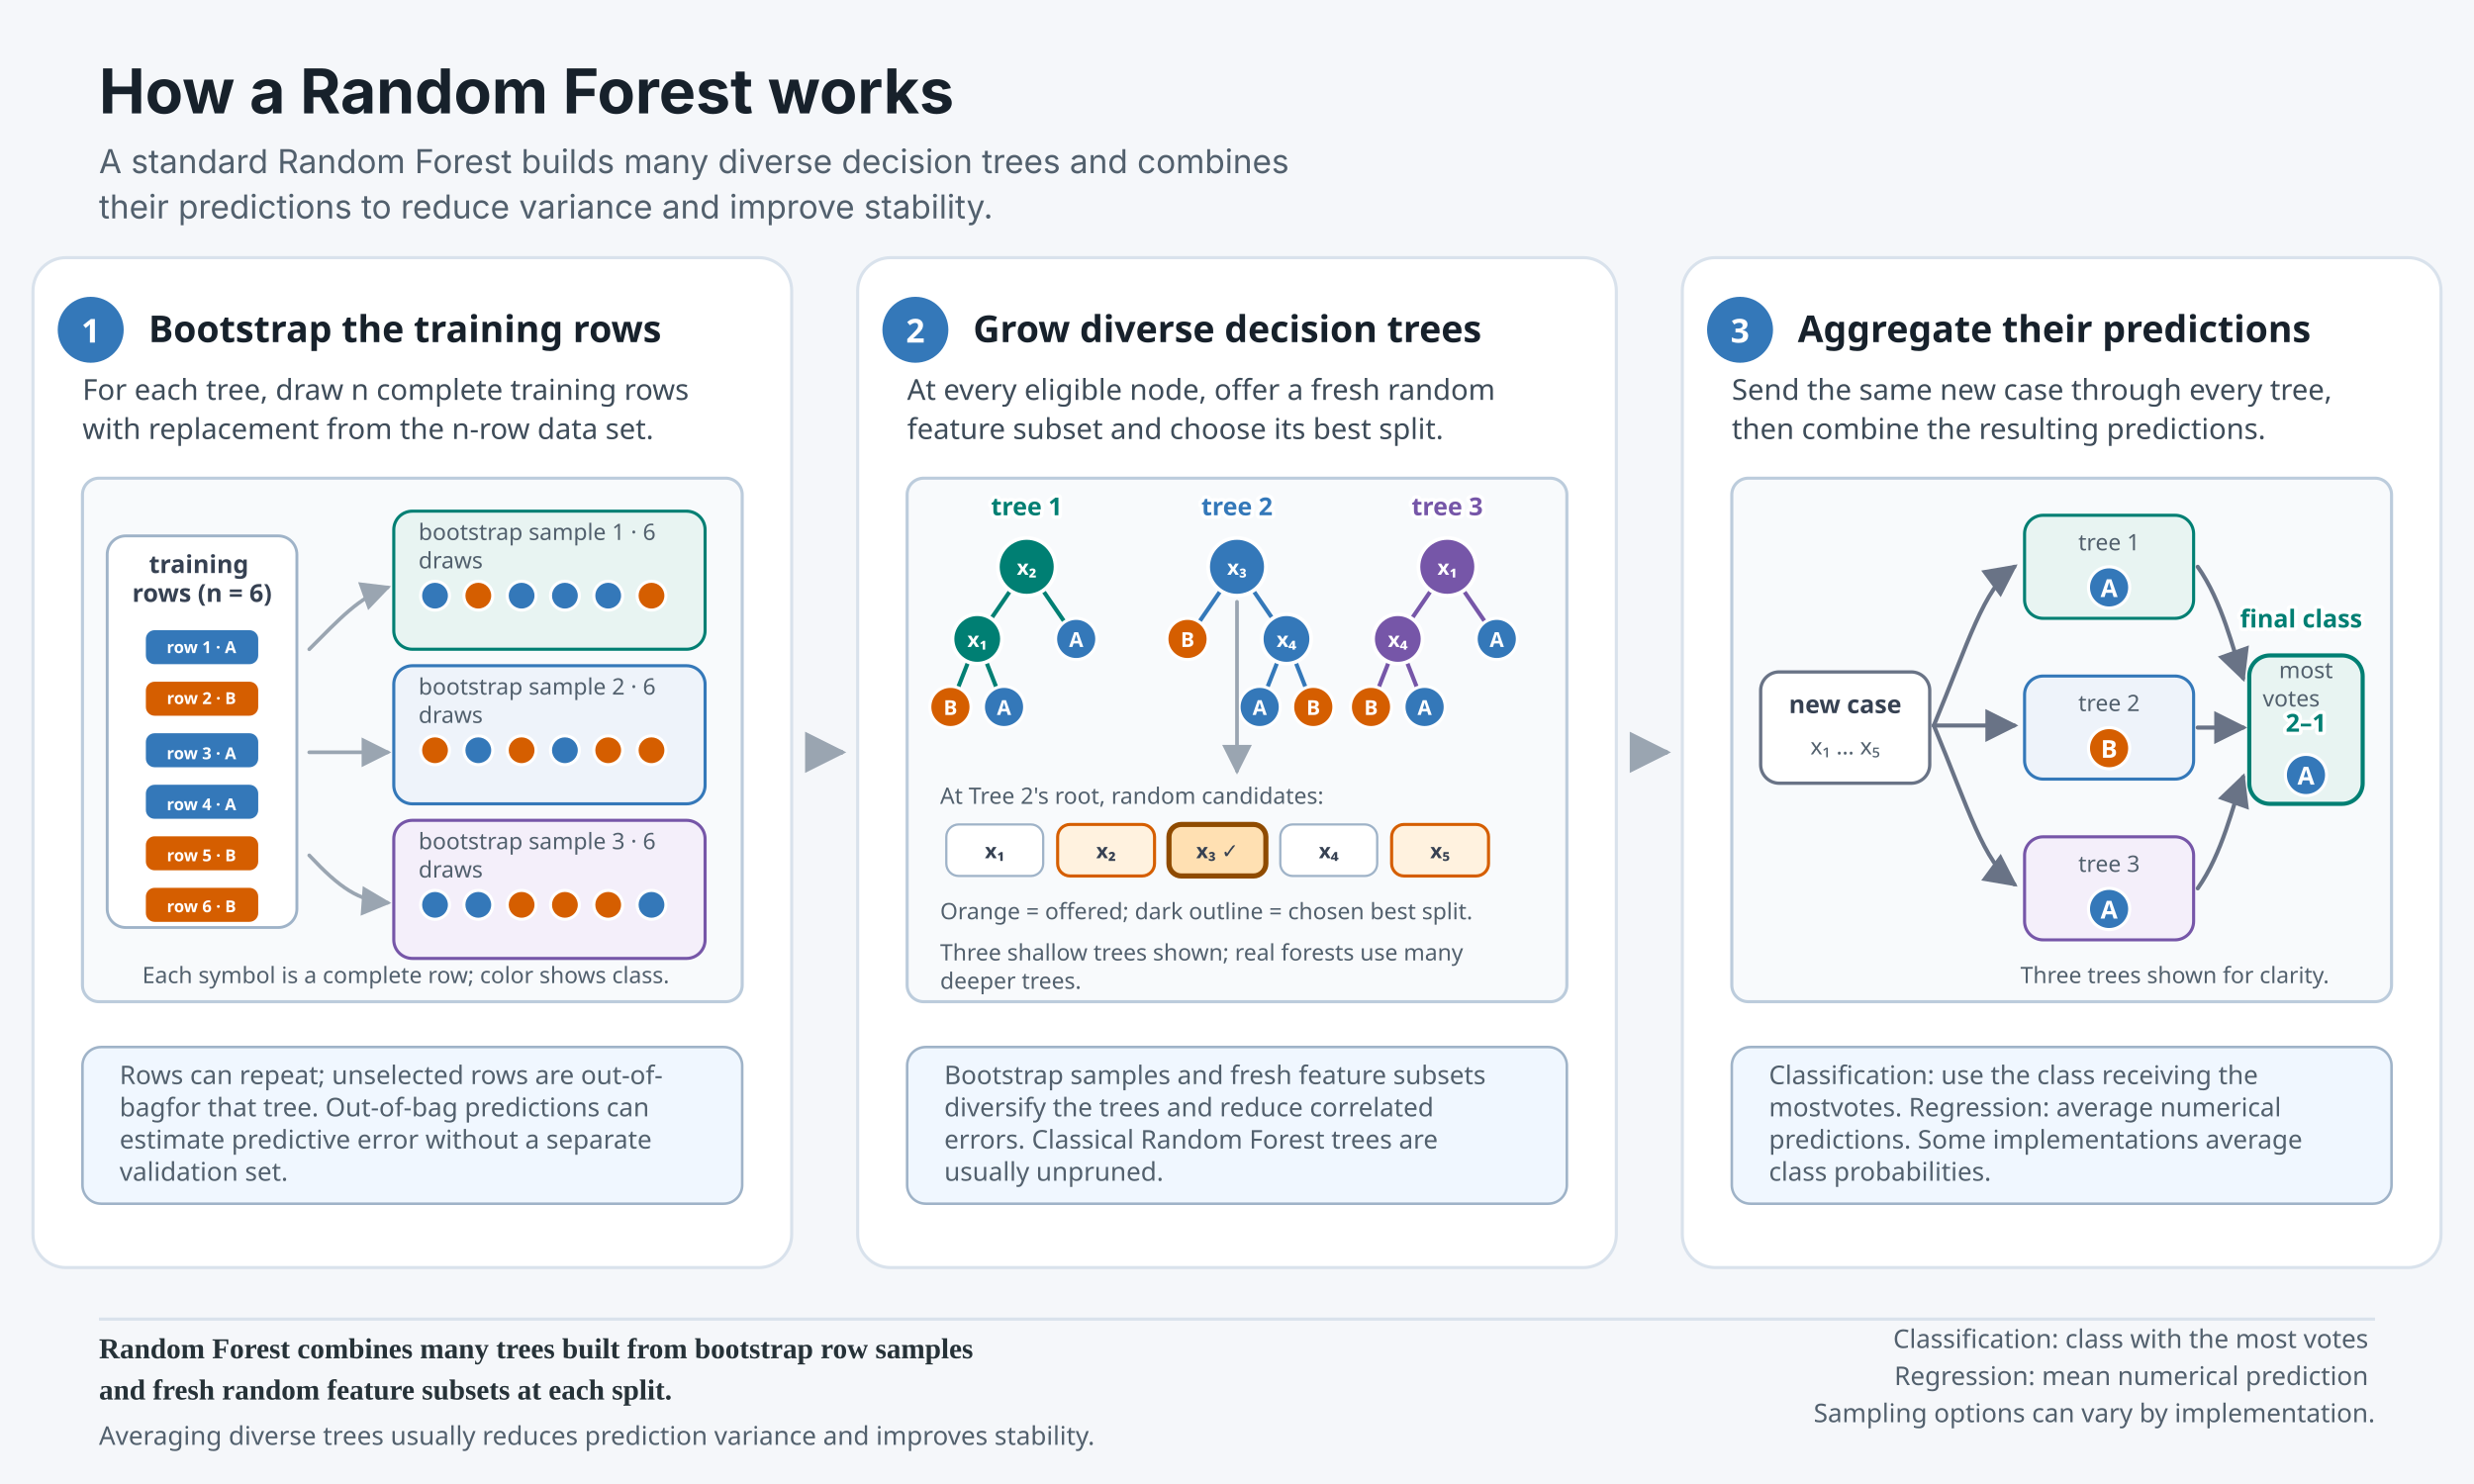
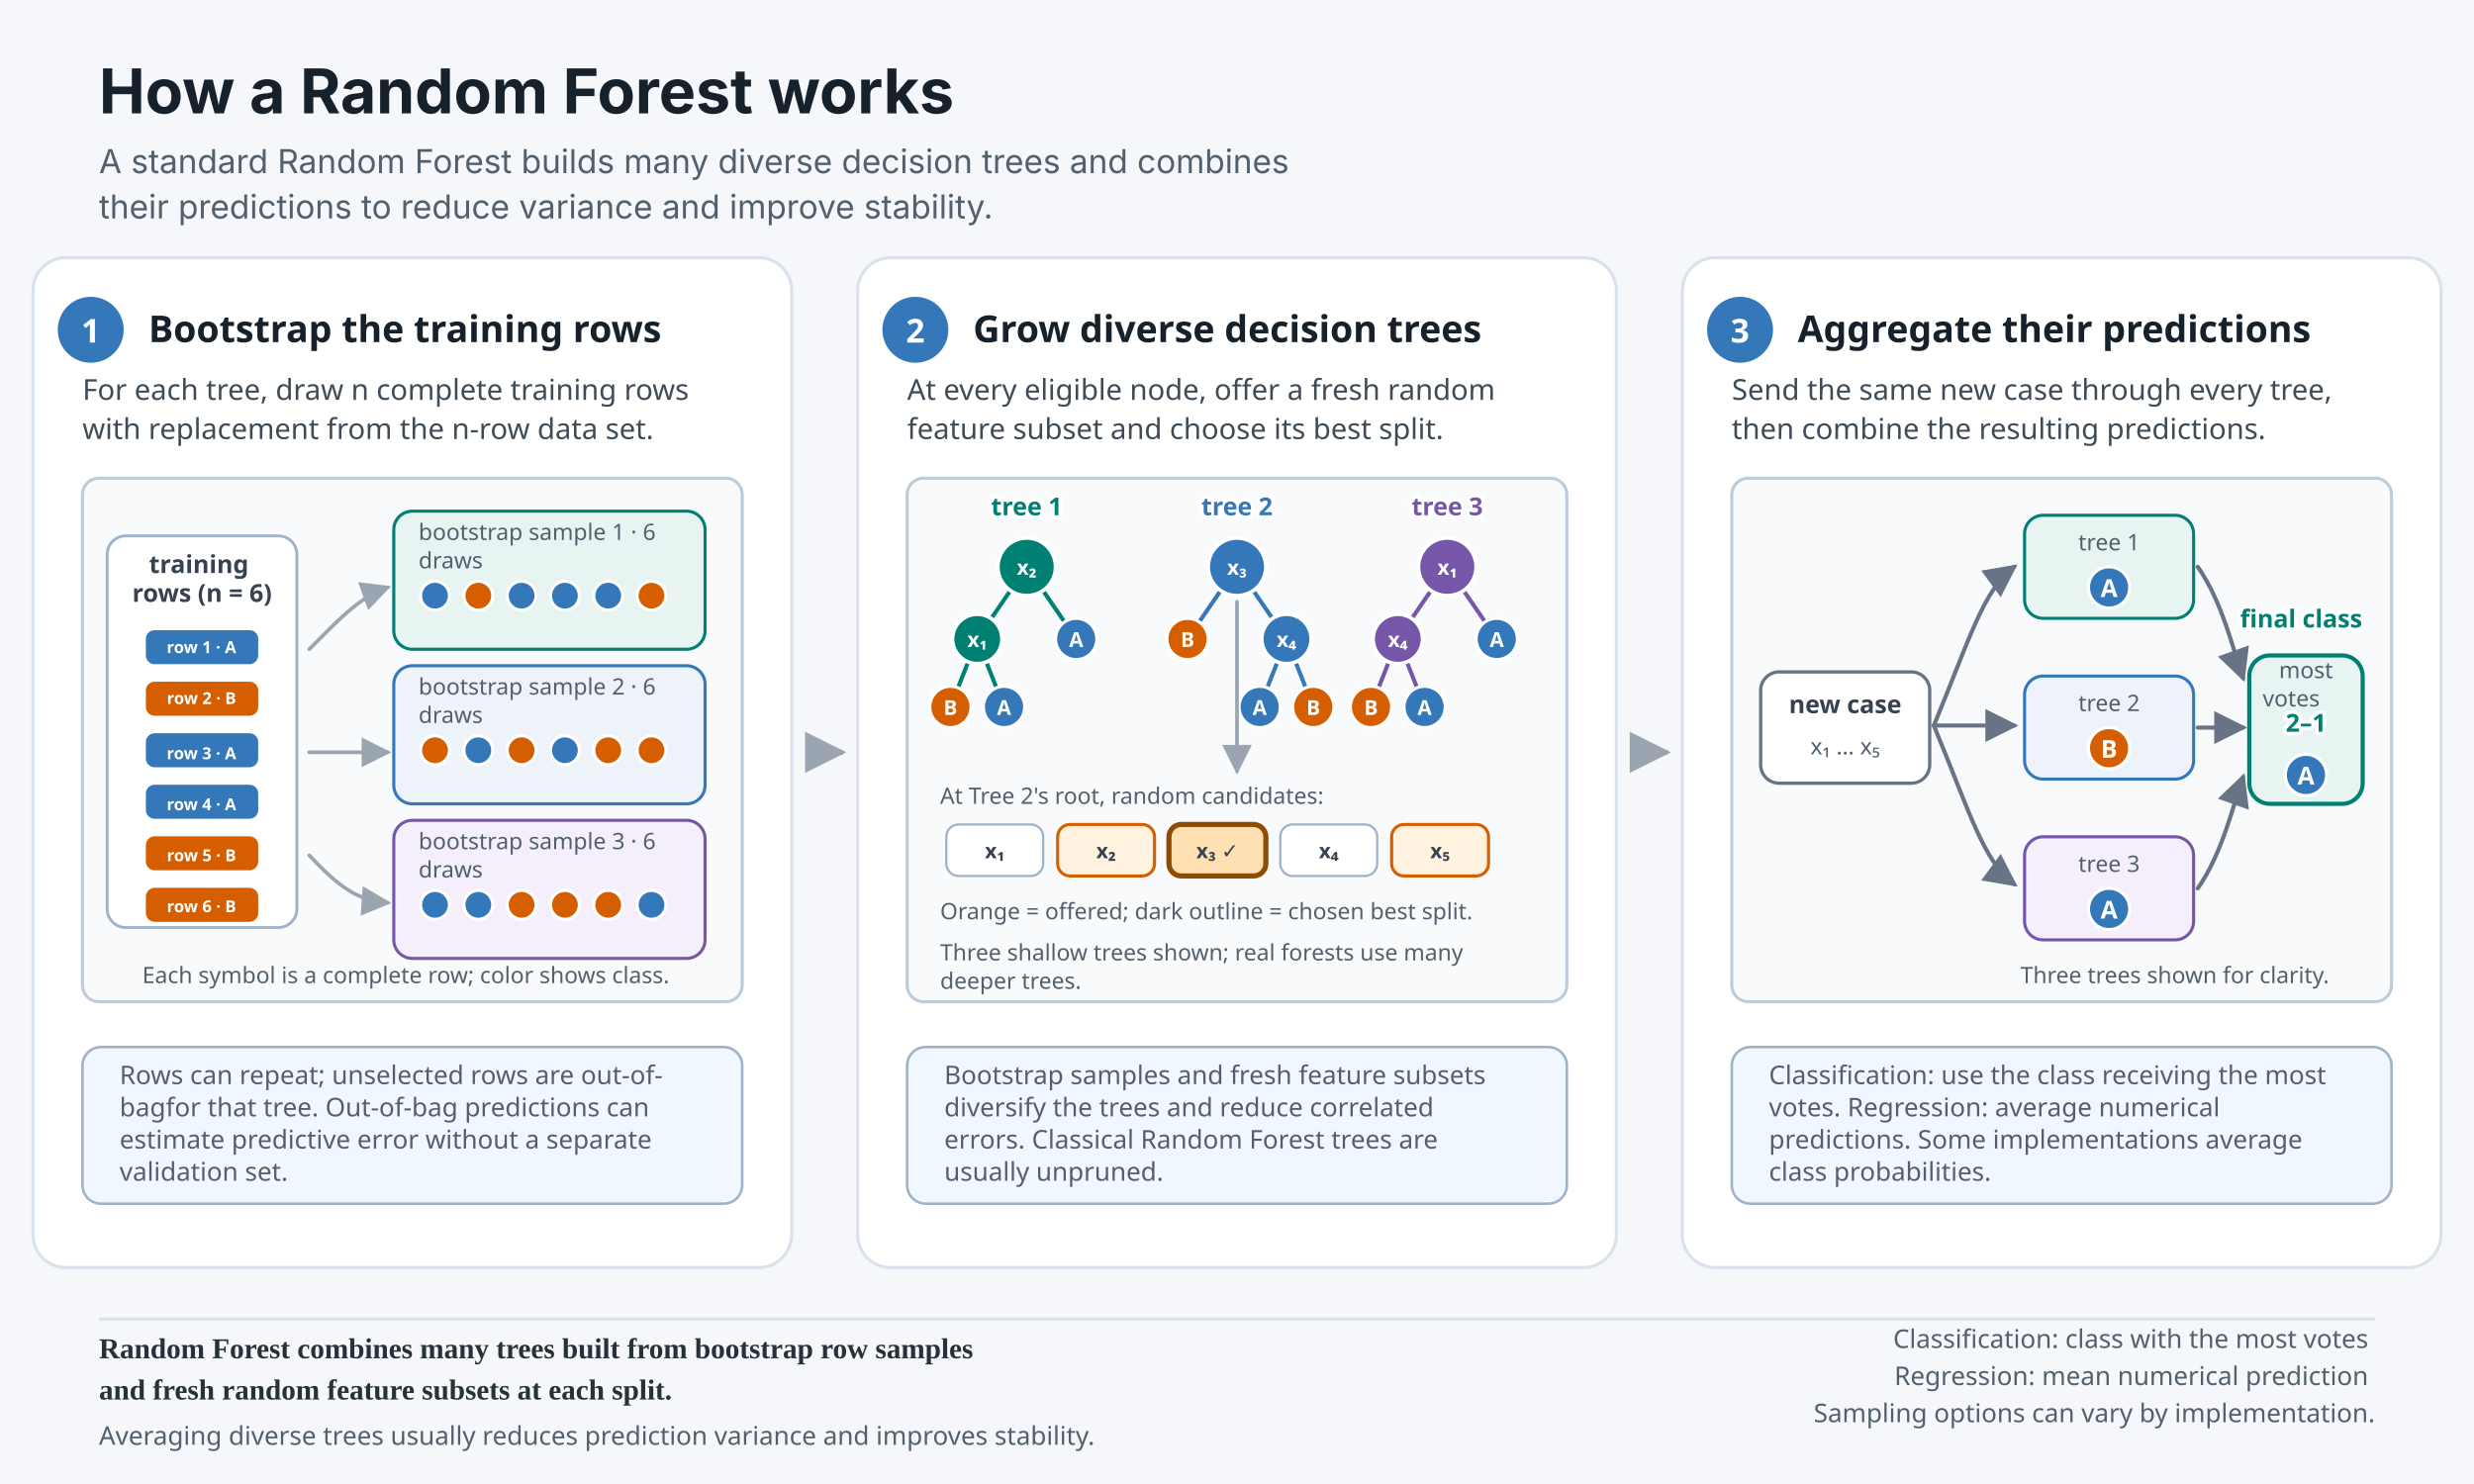
<svg xmlns="http://www.w3.org/2000/svg" width="1200" height="720" viewBox="0 0 1200 720" role="img" aria-labelledby="svg-title svg-desc" version="1.1" id="svg103">
  <defs id="defs4">
    <style id="style1">
.title{font:700 30px system-ui,-apple-system,BlinkMacSystemFont,"Segoe UI",sans-serif;fill:#17212b}.subtitle{font:400 16px system-ui,-apple-system,BlinkMacSystemFont,"Segoe UI",sans-serif;fill:#52606d}.step-number{font:700 16px system-ui,sans-serif;fill:#fff;text-anchor:middle;dominant-baseline:central}.step-title{font:700 18px system-ui,sans-serif;fill:#17212b}.body{font:400 14px system-ui,sans-serif;fill:#3e4c59}.small{font:400 12.5px system-ui,sans-serif;fill:#52606d}.tiny{font:400 11px system-ui,sans-serif;fill:#52606d}.direct{font:700 12px system-ui,sans-serif;paint-order:stroke fill;stroke:#fff;stroke-width:3.5px;stroke-linejoin:round}.node{font:700 10px system-ui,sans-serif;fill:#fff;text-anchor:middle;dominant-baseline:central}.chiptext{font:700 10px system-ui,sans-serif;fill:#364152;text-anchor:middle;dominant-baseline:central}.vote{font:700 12px system-ui,sans-serif;fill:#fff;text-anchor:middle;dominant-baseline:central}.formula{font:600 14px Georgia,"Times New Roman",serif;fill:#263238}.panel{fill:#fff;stroke:#d9e2ec;stroke-width:1.5}.plot{fill:#f8fafc;stroke:#bcccdc;stroke-width:1.5}.callout{fill:#f0f7ff;stroke:#9fb3c8;stroke-width:1.25}.card{fill:#fff;stroke:#9fb3c8;stroke-width:1.4}.sample1{fill:#e8f4f2;stroke:#007f73;stroke-width:1.5}.sample2{fill:#eef3fa;stroke:#3478b9;stroke-width:1.5}.sample3{fill:#f4effa;stroke:#7656a8;stroke-width:1.5}.a{fill:#3478b9;stroke:#fff;stroke-width:1.5}.b{fill:#d55e00;stroke:#fff;stroke-width:1.5}.t1{fill:#007f73;stroke:#fff;stroke-width:1.8}.t2{fill:#3478b9;stroke:#fff;stroke-width:1.8}.t3{fill:#7656a8;stroke:#fff;stroke-width:1.8}.l1{stroke:#007f73;stroke-width:2}.l2{stroke:#3478b9;stroke-width:2}.l3{stroke:#7656a8;stroke-width:2}.chip{fill:#fff;stroke:#9fb3c8;stroke-width:1.1}.candidate{fill:#fff2df;stroke:#d55e00;stroke-width:1.5}.chosen{fill:#ffe0b2;stroke:#8f4b00;stroke-width:2.5}.final{fill:#e8f4f2;stroke:#007f73;stroke-width:2}.connector{fill:none;stroke:#9aa5b1;stroke-width:1.8;stroke-linecap:round}.arrow{fill:none;stroke:#9aa5b1;stroke-width:2.5;stroke-linecap:round}.flow{fill:none;stroke:#697386;stroke-width:2;stroke-linecap:round}
</style>
    <marker id="ah" markerWidth="8" markerHeight="8" refX="7" refY="4" orient="auto">
      <path d="M0,0 L8,4 L0,8 Z" fill="#9aa5b1" id="path1" />
    </marker>
    <marker id="fh" markerWidth="8" markerHeight="8" refX="7" refY="4" orient="auto">
      <path d="M0,0 L8,4 L0,8 Z" fill="#697386" id="path2" />
    </marker>
    <clipPath id="c1">
      <rect x="40" y="232" width="320" height="254" rx="8" id="rect2" />
    </clipPath>
    <clipPath id="c2">
      <rect x="440" y="232" width="320" height="254" rx="8" id="rect3" />
    </clipPath>
    <clipPath id="c3">
      <rect x="840" y="232" width="320" height="254" rx="8" id="rect4" />
    </clipPath>
  </defs>
  <rect width="1200" height="720" fill="#f5f7fa" id="rect5" />
  <text x="48" y="55" class="title" id="text5">How a Random Forest works</text>
  <text x="48" y="84" class="subtitle" id="text6">
    <tspan x="48" id="tspan5">A standard Random Forest builds many diverse decision trees and combines</tspan>
    <tspan x="48" dy="22" id="tspan6">their predictions to reduce variance and improve stability.</tspan>
  </text>
  <rect x="16" y="125" width="368" height="490" rx="16" class="panel" id="rect6" />
  <rect x="416" y="125" width="368" height="490" rx="16" class="panel" id="rect7" />
  <rect x="816" y="125" width="368" height="490" rx="16" class="panel" id="rect8" />
  <path d="M392 365 H408" class="arrow" marker-end="url(#ah)" id="path8" />
  <path d="M792 365 H808" class="arrow" marker-end="url(#ah)" id="path9" />
  <circle cx="44" cy="160" r="16" fill="#3478b9" id="circle9" />
  <text x="44" y="160" class="step-number" id="text9">1</text>
  <text x="72" y="166" class="step-title" id="text10">Bootstrap the training rows</text>
  <text x="40" y="194" class="body" id="text11">
    <tspan x="40" id="tspan10">For each tree, draw n complete training rows</tspan>
    <tspan x="40" dy="19" id="tspan11">with replacement from the n-row data set.</tspan>
  </text>
  <rect x="40" y="232" width="320" height="254" rx="8" class="plot" id="rect11" />
  <g clip-path="url(#c1)" id="g39">
    <rect x="52" y="260" width="92" height="190" rx="9" class="card" id="rect12" />
    <text x="98" y="278" class="direct" fill="#364152" text-anchor="middle" id="text13">
      <tspan x="98" id="tspan12">training</tspan>
      <tspan x="98" dy="14" id="tspan13">rows (n = 6)</tspan>
    </text>
    <g id="g19">
      <rect x="70" y="305" width="56" height="18" rx="5" class="a" id="rect13" />
      <text x="97.706" y="313.747" class="vote" id="text14" style="font-style:normal;font-variant:normal;font-weight:700;font-stretch:normal;font-size:12px;line-height:normal;font-family:system-ui, sans-serif;-inkscape-font-specification:'system-ui, sans-serif, Bold';font-variant-ligatures:normal;font-variant-caps:normal;font-variant-numeric:normal;font-variant-east-asian:normal;dominant-baseline:central;text-anchor:middle;fill:#ffffff;stroke-width:0.99">
        <tspan style="font-style:normal;font-variant:normal;font-weight:bold;font-stretch:normal;font-size:8px;font-family:Sans;-inkscape-font-specification:'Sans, Bold';font-variant-ligatures:normal;font-variant-caps:normal;font-variant-numeric:normal;font-variant-east-asian:normal" id="tspan104">row 1 · A</tspan>
      </text>
      <rect x="70" y="330" width="56" height="18" rx="5" class="b" id="rect14" />
      <text x="97.706" y="338.497" class="vote" id="text15" style="font-style:normal;font-variant:normal;font-weight:700;font-stretch:normal;font-size:12px;line-height:normal;font-family:system-ui, sans-serif;dominant-baseline:central;text-anchor:middle;fill:#ffffff;stroke-width:0.99">
        <tspan style="font-style:normal;font-variant:normal;font-weight:bold;font-stretch:normal;font-size:8px;font-family:Sans;-inkscape-font-specification:'Sans, Bold';font-variant-ligatures:normal;font-variant-caps:normal;font-variant-numeric:normal;font-variant-east-asian:normal" id="tspan105">row 2 · B</tspan>
      </text>
      <rect x="70" y="355" width="56" height="18" rx="5" class="a" id="rect15" />
      <text x="97.706" y="365.247" class="vote" id="text16" style="font-style:normal;font-variant:normal;font-weight:700;font-stretch:normal;font-size:12px;line-height:normal;font-family:system-ui, sans-serif;dominant-baseline:central;text-anchor:middle;fill:#ffffff;stroke-width:0.99">
        <tspan style="font-style:normal;font-variant:normal;font-weight:bold;font-stretch:normal;font-size:8px;font-family:Sans;-inkscape-font-specification:'Sans, Bold';font-variant-ligatures:normal;font-variant-caps:normal;font-variant-numeric:normal;font-variant-east-asian:normal" id="tspan106">row 3 · A</tspan>
      </text>
      <rect x="70" y="380" width="56" height="18" rx="5" class="a" id="rect16" />
      <text x="97.706" y="389.998" class="vote" id="text17" style="font-style:normal;font-variant:normal;font-weight:700;font-stretch:normal;font-size:12px;line-height:normal;font-family:system-ui, sans-serif;dominant-baseline:central;text-anchor:middle;fill:#ffffff;stroke-width:0.99">
        <tspan style="font-style:normal;font-variant:normal;font-weight:bold;font-stretch:normal;font-size:8px;font-family:Sans;-inkscape-font-specification:'Sans, Bold';font-variant-ligatures:normal;font-variant-caps:normal;font-variant-numeric:normal;font-variant-east-asian:normal" id="tspan107">row 4 · A</tspan>
      </text>
      <rect x="70" y="405" width="56" height="18" rx="5" class="b" id="rect17" />
      <text x="97.706" y="414.748" class="vote" id="text18" style="font-style:normal;font-variant:normal;font-weight:700;font-stretch:normal;font-size:12px;line-height:normal;font-family:system-ui, sans-serif;dominant-baseline:central;text-anchor:middle;fill:#ffffff;stroke-width:0.99">
        <tspan style="font-style:normal;font-variant:normal;font-weight:bold;font-stretch:normal;font-size:8px;font-family:Sans;-inkscape-font-specification:'Sans, Bold';font-variant-ligatures:normal;font-variant-caps:normal;font-variant-numeric:normal;font-variant-east-asian:normal" id="tspan108">row 5 · B</tspan>
      </text>
      <rect x="70" y="430" width="56" height="18" rx="5" class="b" id="rect18" />
      <text x="97.706" y="439.498" class="vote" id="text19" style="font-style:normal;font-variant:normal;font-weight:700;font-stretch:normal;font-size:12px;line-height:normal;font-family:system-ui, sans-serif;dominant-baseline:central;text-anchor:middle;fill:#ffffff;stroke-width:0.99">
        <tspan style="font-style:normal;font-variant:normal;font-weight:bold;font-stretch:normal;font-size:8px;font-family:Sans;-inkscape-font-specification:'Sans, Bold';font-variant-ligatures:normal;font-variant-caps:normal;font-variant-numeric:normal;font-variant-east-asian:normal" id="tspan109">row 6 · B</tspan>
      </text>
    </g>
    <path d="M150 315 C165 300,174 290,188 285" class="connector" marker-end="url(#ah)" id="path19" />
    <path d="M150 365 H188" class="connector" marker-end="url(#ah)" id="path20" />
    <path d="M150 415 C165 431,174 437,188 438" class="connector" marker-end="url(#ah)" id="path21" />
    <rect x="191" y="248" width="151" height="67" rx="9" class="sample1" id="rect21" />
    <text x="203" y="266" class="tiny" id="text21" style="font-style:normal;font-variant:normal;font-weight:400;font-stretch:normal;font-size:11px;line-height:normal;font-family:system-ui, sans-serif;white-space:pre;inline-size:135.923" transform="translate(0,-4)" xml:space="preserve">
-       <tspan x="203" y="266" id="tspan1">bootstrap sample 1 · 6 </tspan>
-       <tspan x="203" y="279.75" id="tspan2">draws</tspan>
+       <tspan x="203" y="266" id="tspan30">bootstrap sample 1 · 6 </tspan>
+       <tspan x="203" y="279.75" id="tspan31">draws</tspan>
    </text>
    <g class="a" id="g24">
      <circle cx="211" cy="289" r="7" id="circle21" />
      <circle cx="253" cy="289" r="7" id="circle22" />
      <circle cx="274" cy="289" r="7" id="circle23" />
      <circle cx="295" cy="289" r="7" id="circle24" />
    </g>
    <g class="b" id="g26">
      <circle cx="232" cy="289" r="7" id="circle25" />
      <circle cx="316" cy="289" r="7" id="circle26" />
    </g>
    <rect x="191" y="323" width="151" height="67" rx="9" class="sample2" id="rect26" />
    <text x="203" y="341" class="tiny" id="text26" style="font-style:normal;font-variant:normal;font-weight:400;font-stretch:normal;font-size:11px;line-height:normal;font-family:system-ui, sans-serif;white-space:pre;inline-size:132.354" transform="translate(0,-4)" xml:space="preserve">
-       <tspan x="203" y="341" id="tspan3">bootstrap sample 2 · 6 </tspan>
-       <tspan x="203" y="354.75" id="tspan4">draws</tspan>
+       <tspan x="203" y="341" id="tspan32">bootstrap sample 2 · 6 </tspan>
+       <tspan x="203" y="354.75" id="tspan33">draws</tspan>
    </text>
    <g class="a" id="g28">
      <circle cx="232" cy="364" r="7" id="circle27" />
      <circle cx="274" cy="364" r="7" id="circle28" />
    </g>
    <g class="b" id="g32">
      <circle cx="211" cy="364" r="7" id="circle29" />
      <circle cx="253" cy="364" r="7" id="circle30" />
      <circle cx="295" cy="364" r="7" id="circle31" />
      <circle cx="316" cy="364" r="7" id="circle32" />
    </g>
    <rect x="191" y="398" width="151" height="67" rx="9" class="sample3" id="rect32" />
    <text x="203" y="416" class="tiny" id="text32" style="font-style:normal;font-variant:normal;font-weight:400;font-stretch:normal;font-size:11px;line-height:normal;font-family:system-ui, sans-serif;white-space:pre;inline-size:137.707" transform="translate(0,-4)" xml:space="preserve">
-       <tspan x="203" y="416" id="tspan7">bootstrap sample 3 · 6 </tspan>
-       <tspan x="203" y="429.75" id="tspan8">draws</tspan>
+       <tspan x="203" y="416" id="tspan34">bootstrap sample 3 · 6 </tspan>
+       <tspan x="203" y="429.75" id="tspan35">draws</tspan>
    </text>
    <g class="a" id="g35">
      <circle cx="211" cy="439" r="7" id="circle33" />
      <circle cx="232" cy="439" r="7" id="circle34" />
      <circle cx="316" cy="439" r="7" id="circle35" />
    </g>
    <g class="b" id="g38">
      <circle cx="253" cy="439" r="7" id="circle36" />
      <circle cx="274" cy="439" r="7" id="circle37" />
      <circle cx="295" cy="439" r="7" id="circle38" />
    </g>
  </g>
  <text x="69" y="477" class="tiny" id="text39">Each symbol is a complete row; color shows class.</text>
  <rect x="40" y="508" width="320" height="76" rx="9" class="callout" id="rect39" />
  <text x="58" y="526" class="small" id="text41" style="font-style:normal;font-variant:normal;font-weight:400;font-stretch:normal;font-size:12.5px;line-height:normal;font-family:system-ui, sans-serif;white-space:pre;inline-size:293.441" xml:space="preserve">
-     <tspan x="58" y="526" id="tspan9">Rows can repeat; unselected rows are out-of-</tspan>
-     <tspan x="58" y="541.625" id="tspan14">bagfor that tree. Out-of-bag predictions can </tspan>
-     <tspan x="58" y="557.25" id="tspan15">estimate predictive error without a separate </tspan>
-     <tspan x="58" y="572.875" id="tspan16">validation set.</tspan>
+     <tspan x="58" y="526" id="tspan36">Rows can repeat; unselected rows are out-of-</tspan>
+     <tspan x="58" y="541.625" id="tspan37">bagfor that tree. Out-of-bag predictions can </tspan>
+     <tspan x="58" y="557.25" id="tspan38">estimate predictive error without a separate </tspan>
+     <tspan x="58" y="572.875" id="tspan39">validation set.</tspan>
  </text>
  <circle cx="444" cy="160" r="16" fill="#3478b9" id="circle41" />
  <text x="444" y="160" class="step-number" id="text42">2</text>
  <text x="472" y="166" class="step-title" id="text43">Grow diverse decision trees</text>
  <text x="440" y="194" class="body" id="text44">
    <tspan x="440" id="tspan43">At every eligible node, offer a fresh random</tspan>
    <tspan x="440" dy="19" id="tspan44">feature subset and choose its best split.</tspan>
  </text>
  <rect x="440" y="232" width="320" height="254" rx="8" class="plot" id="rect44" />
  <g clip-path="url(#c2)" id="g76">
    <text x="498" y="250" class="direct" fill="#007f73" text-anchor="middle" id="text45">tree 1</text>
    <text x="600" y="250" class="direct" fill="#3478b9" text-anchor="middle" id="text46">tree 2</text>
    <text x="702" y="250" class="direct" fill="#7656a8" text-anchor="middle" id="text47">tree 3</text>
    <g class="l1" id="g50">
      <line x1="498" y1="275" x2="474" y2="310" id="line47" />
      <line x1="498" y1="275" x2="522" y2="310" id="line48" />
      <line x1="474" y1="310" x2="461" y2="343" id="line49" />
      <line x1="474" y1="310" x2="487" y2="343" id="line50" />
    </g>
    <circle cx="498" cy="275" r="14" class="t1" id="circle50" />
    <text x="498" y="275" class="node" id="text50">x₂</text>
    <circle cx="474" cy="310" r="12" class="t1" id="circle51" />
    <text x="474" y="310" class="node" id="text51">x₁</text>
    <circle cx="522" cy="310" r="10" class="a" id="circle52" />
    <text x="522" y="310" class="node" id="text52">A</text>
    <circle cx="461" cy="343" r="10" class="b" id="circle53" />
    <text x="461" y="343" class="node" id="text53">B</text>
    <circle cx="487" cy="343" r="10" class="a" id="circle54" />
    <text x="487" y="343" class="node" id="text54">A</text>
    <g class="l2" id="g57">
      <line x1="600" y1="275" x2="576" y2="310" id="line54" />
      <line x1="600" y1="275" x2="624" y2="310" id="line55" />
      <line x1="624" y1="310" x2="611" y2="343" id="line56" />
      <line x1="624" y1="310" x2="637" y2="343" id="line57" />
    </g>
    <circle cx="600" cy="275" r="14" class="t2" id="circle57" />
    <text x="600" y="275" class="node" id="text57">x₃</text>
    <circle cx="576" cy="310" r="10" class="b" id="circle58" />
    <text x="576" y="310" class="node" id="text58">B</text>
    <circle cx="624" cy="310" r="12" class="t2" id="circle59" />
    <text x="624" y="310" class="node" id="text59">x₄</text>
    <circle cx="611" cy="343" r="10" class="a" id="circle60" />
    <text x="611" y="343" class="node" id="text60">A</text>
    <circle cx="637" cy="343" r="10" class="b" id="circle61" />
    <text x="637" y="343" class="node" id="text61">B</text>
    <g class="l3" id="g64">
      <line x1="702" y1="275" x2="678" y2="310" id="line61" />
      <line x1="702" y1="275" x2="726" y2="310" id="line62" />
      <line x1="678" y1="310" x2="665" y2="343" id="line63" />
      <line x1="678" y1="310" x2="691" y2="343" id="line64" />
    </g>
    <circle cx="702" cy="275" r="14" class="t3" id="circle64" />
    <text x="702" y="275" class="node" id="text64">x₁</text>
    <circle cx="678" cy="310" r="12" class="t3" id="circle65" />
    <text x="678" y="310" class="node" id="text65">x₄</text>
    <circle cx="726" cy="310" r="10" class="a" id="circle66" />
    <text x="726" y="310" class="node" id="text66">A</text>
    <circle cx="665" cy="343" r="10" class="b" id="circle67" />
    <text x="665" y="343" class="node" id="text67">B</text>
    <circle cx="691" cy="343" r="10" class="a" id="circle68" />
    <text x="691" y="343" class="node" id="text68">A</text>
    <path d="M600 292 V374" class="connector" marker-end="url(#ah)" id="path68" />
    <text x="456" y="390" class="tiny" id="text69">At Tree 2's root, random candidates:</text>
    <rect x="459" y="400" width="47" height="25" rx="6" class="chip" id="rect69" />
    <text x="482.5" y="412.5" class="chiptext" id="text70">x₁</text>
    <rect x="513" y="400" width="47" height="25" rx="6" class="candidate" id="rect70" />
    <text x="536.5" y="412.5" class="chiptext" id="text71">x₂</text>
    <rect x="567" y="400" width="47" height="25" rx="6" class="chosen" id="rect71" />
    <text x="590.5" y="412.5" class="chiptext" id="text72">x₃ ✓</text>
    <rect x="621" y="400" width="47" height="25" rx="6" class="chip" id="rect72" />
    <text x="644.5" y="412.5" class="chiptext" id="text73">x₄</text>
    <rect x="675" y="400" width="47" height="25" rx="6" class="candidate" id="rect73" />
    <text x="698.5" y="412.5" class="chiptext" id="text74">x₅</text>
    <text x="456" y="446" class="tiny" id="text75">Orange = offered; dark outline = chosen best split.</text>
    <text x="456" y="466" class="tiny" id="text76" style="font-style:normal;font-variant:normal;font-weight:400;font-stretch:normal;font-size:11px;line-height:normal;font-family:system-ui, sans-serif;white-space:pre;inline-size:307.785" xml:space="preserve">
-       <tspan x="456" y="466" id="tspan17">Three shallow trees shown; real forests use many </tspan>
-       <tspan x="456" y="479.75" id="tspan18">deeper trees.</tspan>
+       <tspan x="456" y="466" id="tspan40">Three shallow trees shown; real forests use many </tspan>
+       <tspan x="456" y="479.75" id="tspan41">deeper trees.</tspan>
    </text>
  </g>
  <rect x="440" y="508" width="320" height="76" rx="9" class="callout" id="rect76" />
  <text x="458" y="526" class="small" id="text78" style="font-style:normal;font-variant:normal;font-weight:400;font-stretch:normal;font-size:12.5px;line-height:normal;font-family:system-ui, sans-serif;white-space:pre;inline-size:299.302" xml:space="preserve">
-     <tspan x="458" y="526" id="tspan19">Bootstrap samples and fresh feature subsets </tspan>
-     <tspan x="458" y="541.625" id="tspan20">diversify the trees and reduce correlated </tspan>
-     <tspan x="458" y="557.25" id="tspan21">errors. Classical Random Forest trees are </tspan>
-     <tspan x="458" y="572.875" id="tspan22">usually unpruned.</tspan>
+     <tspan x="458" y="526" id="tspan42">Bootstrap samples and fresh feature subsets </tspan>
+     <tspan x="458" y="541.625" id="tspan45">diversify the trees and reduce correlated </tspan>
+     <tspan x="458" y="557.25" id="tspan46">errors. Classical Random Forest trees are </tspan>
+     <tspan x="458" y="572.875" id="tspan47">usually unpruned.</tspan>
  </text>
  <circle cx="844" cy="160" r="16" fill="#3478b9" id="circle78" />
  <text x="844" y="160" class="step-number" id="text79">3</text>
  <text x="872" y="166" class="step-title" id="text80">Aggregate their predictions</text>
  <text x="840" y="194" class="body" id="text81">
    <tspan x="840" id="tspan80">Send the same new case through every tree,</tspan>
    <tspan x="840" dy="19" id="tspan81">then combine the resulting predictions.</tspan>
  </text>
  <rect x="840" y="232" width="320" height="254" rx="8" class="plot" id="rect81" />
  <g clip-path="url(#c3)" id="g95">
    <rect x="854" y="326" width="82" height="54" rx="9" fill="#fff" stroke="#697386" stroke-width="1.6" id="rect82" />
    <text x="895" y="346" class="direct" fill="#364152" text-anchor="middle" id="text82">new case</text>
    <text x="895" y="366" class="tiny" text-anchor="middle" id="text83">x₁ … x₅</text>
    <path d="M938 352 C955 311,962 286,977 275" class="flow" marker-end="url(#fh)" id="path83" />
    <path d="M938 352 H977" class="flow" marker-end="url(#fh)" id="path84" />
    <path d="M938 352 C955 393,962 418,977 429" class="flow" marker-end="url(#fh)" id="path85" />
    <rect x="982" y="250" width="82" height="50" rx="9" class="sample1" id="rect85" />
    <text x="1023" y="267" class="tiny" text-anchor="middle" id="text85">tree 1</text>
    <circle cx="1023" cy="285" r="10" class="a" id="circle85" />
    <text x="1023" y="285" class="vote" id="text86">A</text>
    <rect x="982" y="328" width="82" height="50" rx="9" class="sample2" id="rect86" />
    <text x="1023" y="345" class="tiny" text-anchor="middle" id="text87">tree 2</text>
    <circle cx="1023" cy="363" r="10" class="b" id="circle87" />
    <text x="1023" y="363" class="vote" id="text88">B</text>
    <rect x="982" y="406" width="82" height="50" rx="9" class="sample3" id="rect88" />
    <text x="1023" y="423" class="tiny" text-anchor="middle" id="text89">tree 3</text>
    <circle cx="1023" cy="441" r="10" class="a" id="circle89" />
    <text x="1023" y="441" class="vote" id="text90">A</text>
    <path d="M1066 275 C1078 292,1083 315,1088 329" class="flow" marker-end="url(#fh)" id="path90" />
    <path d="M1066 353 H1088" class="flow" marker-end="url(#fh)" id="path91" />
    <path d="M1066 431 C1078 414,1083 391,1088 377" class="flow" marker-end="url(#fh)" id="path92" />
    <rect x="1091" y="318" width="55" height="72" rx="10" class="final" id="rect92" />
    <text x="1118.5" y="337" class="tiny" text-anchor="middle" id="text92" style="font-style:normal;font-variant:normal;font-weight:400;font-stretch:normal;font-size:11px;line-height:normal;font-family:system-ui, sans-serif;white-space:pre;inline-size:40.173" transform="translate(0,-8)" xml:space="preserve">
-       <tspan x="1118.5" y="337" id="tspan23">most<tspan y="337" id="tspan24"> </tspan>
+       <tspan x="1118.5" y="337" id="tspan48">most<tspan y="337" id="tspan49"> </tspan>
      </tspan>
-       <tspan x="1118.5" y="350.75" id="tspan25">votes</tspan>
+       <tspan x="1118.5" y="350.75" id="tspan50">votes</tspan>
    </text>
    <text x="1118.5" y="355" class="direct" fill="#007f73" text-anchor="middle" id="text93">2–1</text>
    <circle cx="1118.5" cy="376" r="10" class="a" id="circle93" />
    <text x="1118.5" y="376" class="vote" id="text94">A</text>
    <text x="980" y="477" class="tiny" id="text95">Three trees shown for clarity.</text>
  </g>
  <text x="1086.545" y="304.436" class="direct" fill="#007f73" id="text96" style="font-style:normal;font-variant:normal;font-weight:700;font-stretch:normal;font-size:12px;line-height:normal;font-family:system-ui, sans-serif">final class</text>
  <rect x="840" y="508" width="320" height="76" rx="9" class="callout" id="rect96" />
  <text x="858" y="526" class="small" id="text98" style="font-style:normal;font-variant:normal;font-weight:400;font-stretch:normal;font-size:12.5px;line-height:normal;font-family:system-ui, sans-serif;white-space:pre;inline-size:295.551" xml:space="preserve">
-     <tspan x="858" y="526" id="tspan26">Classification: use the class receiving the </tspan>
-     <tspan x="858" y="541.625" id="tspan27">mostvotes. Regression: average numerical </tspan>
-     <tspan x="858" y="557.25" id="tspan28">predictions. Some implementations average </tspan>
-     <tspan x="858" y="572.875" id="tspan29">class probabilities.</tspan>
+     <tspan x="858" y="526" id="tspan51">Classification: use the class receiving the most </tspan>
+     <tspan x="858" y="541.625" id="tspan52">votes. Regression: average numerical </tspan>
+     <tspan x="858" y="557.25" id="tspan53">predictions. Some implementations average </tspan>
+     <tspan x="858" y="572.875" id="tspan54">class probabilities.</tspan>
  </text>
  <line x1="48" y1="640" x2="1152" y2="640" stroke="#d9e2ec" stroke-width="1.5" id="line98" />
  <text x="48" y="659" class="formula" id="text100">
    <tspan x="48" id="tspan99">Random Forest combines many trees built from bootstrap row samples</tspan>
    <tspan x="48" dy="20" id="tspan100">and fresh random feature subsets at each split.</tspan>
  </text>
  <text x="48" y="701" class="small" id="text101">Averaging diverse trees usually reduces prediction variance and improves stability.</text>
  <text x="1152" y="654" class="small" text-anchor="end" id="text103">
    <tspan x="1152" id="tspan101">Classification: class with the most votes</tspan>
    <tspan x="1152" dy="18" id="tspan102">Regression: mean numerical prediction</tspan>
    <tspan x="1152" dy="18" id="tspan103">Sampling options can vary by implementation.</tspan>
  </text>
</svg>
